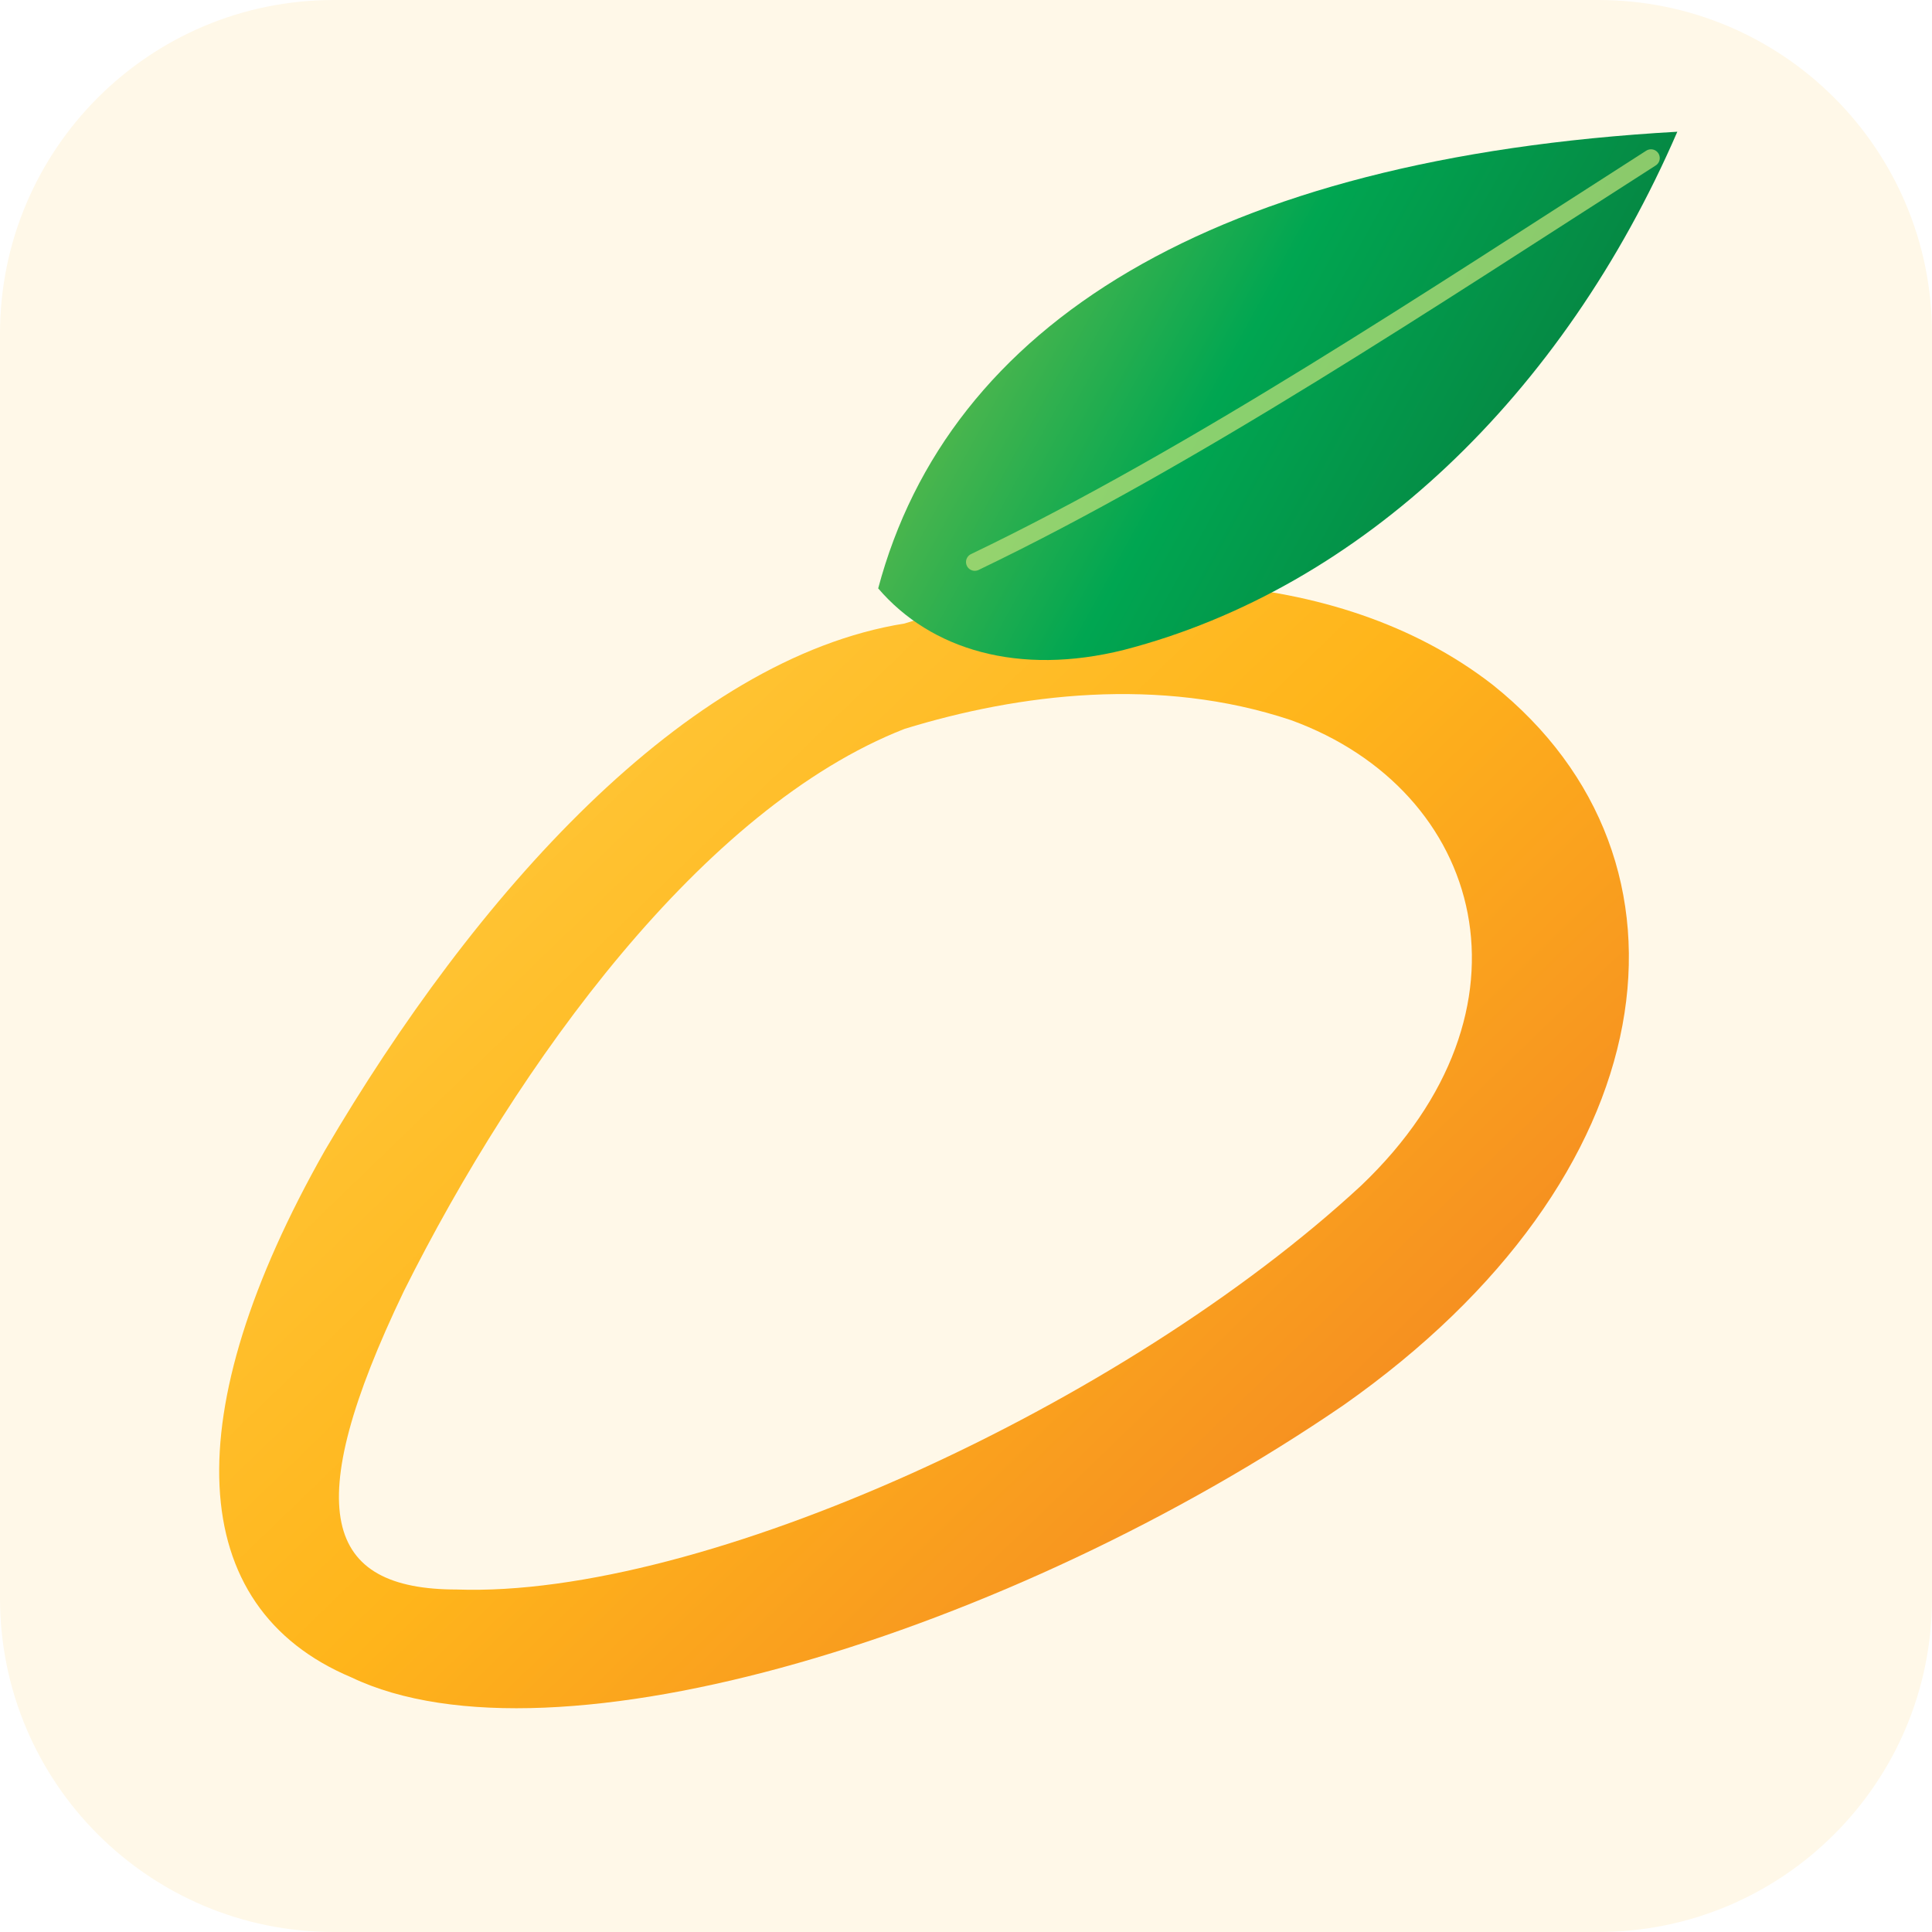
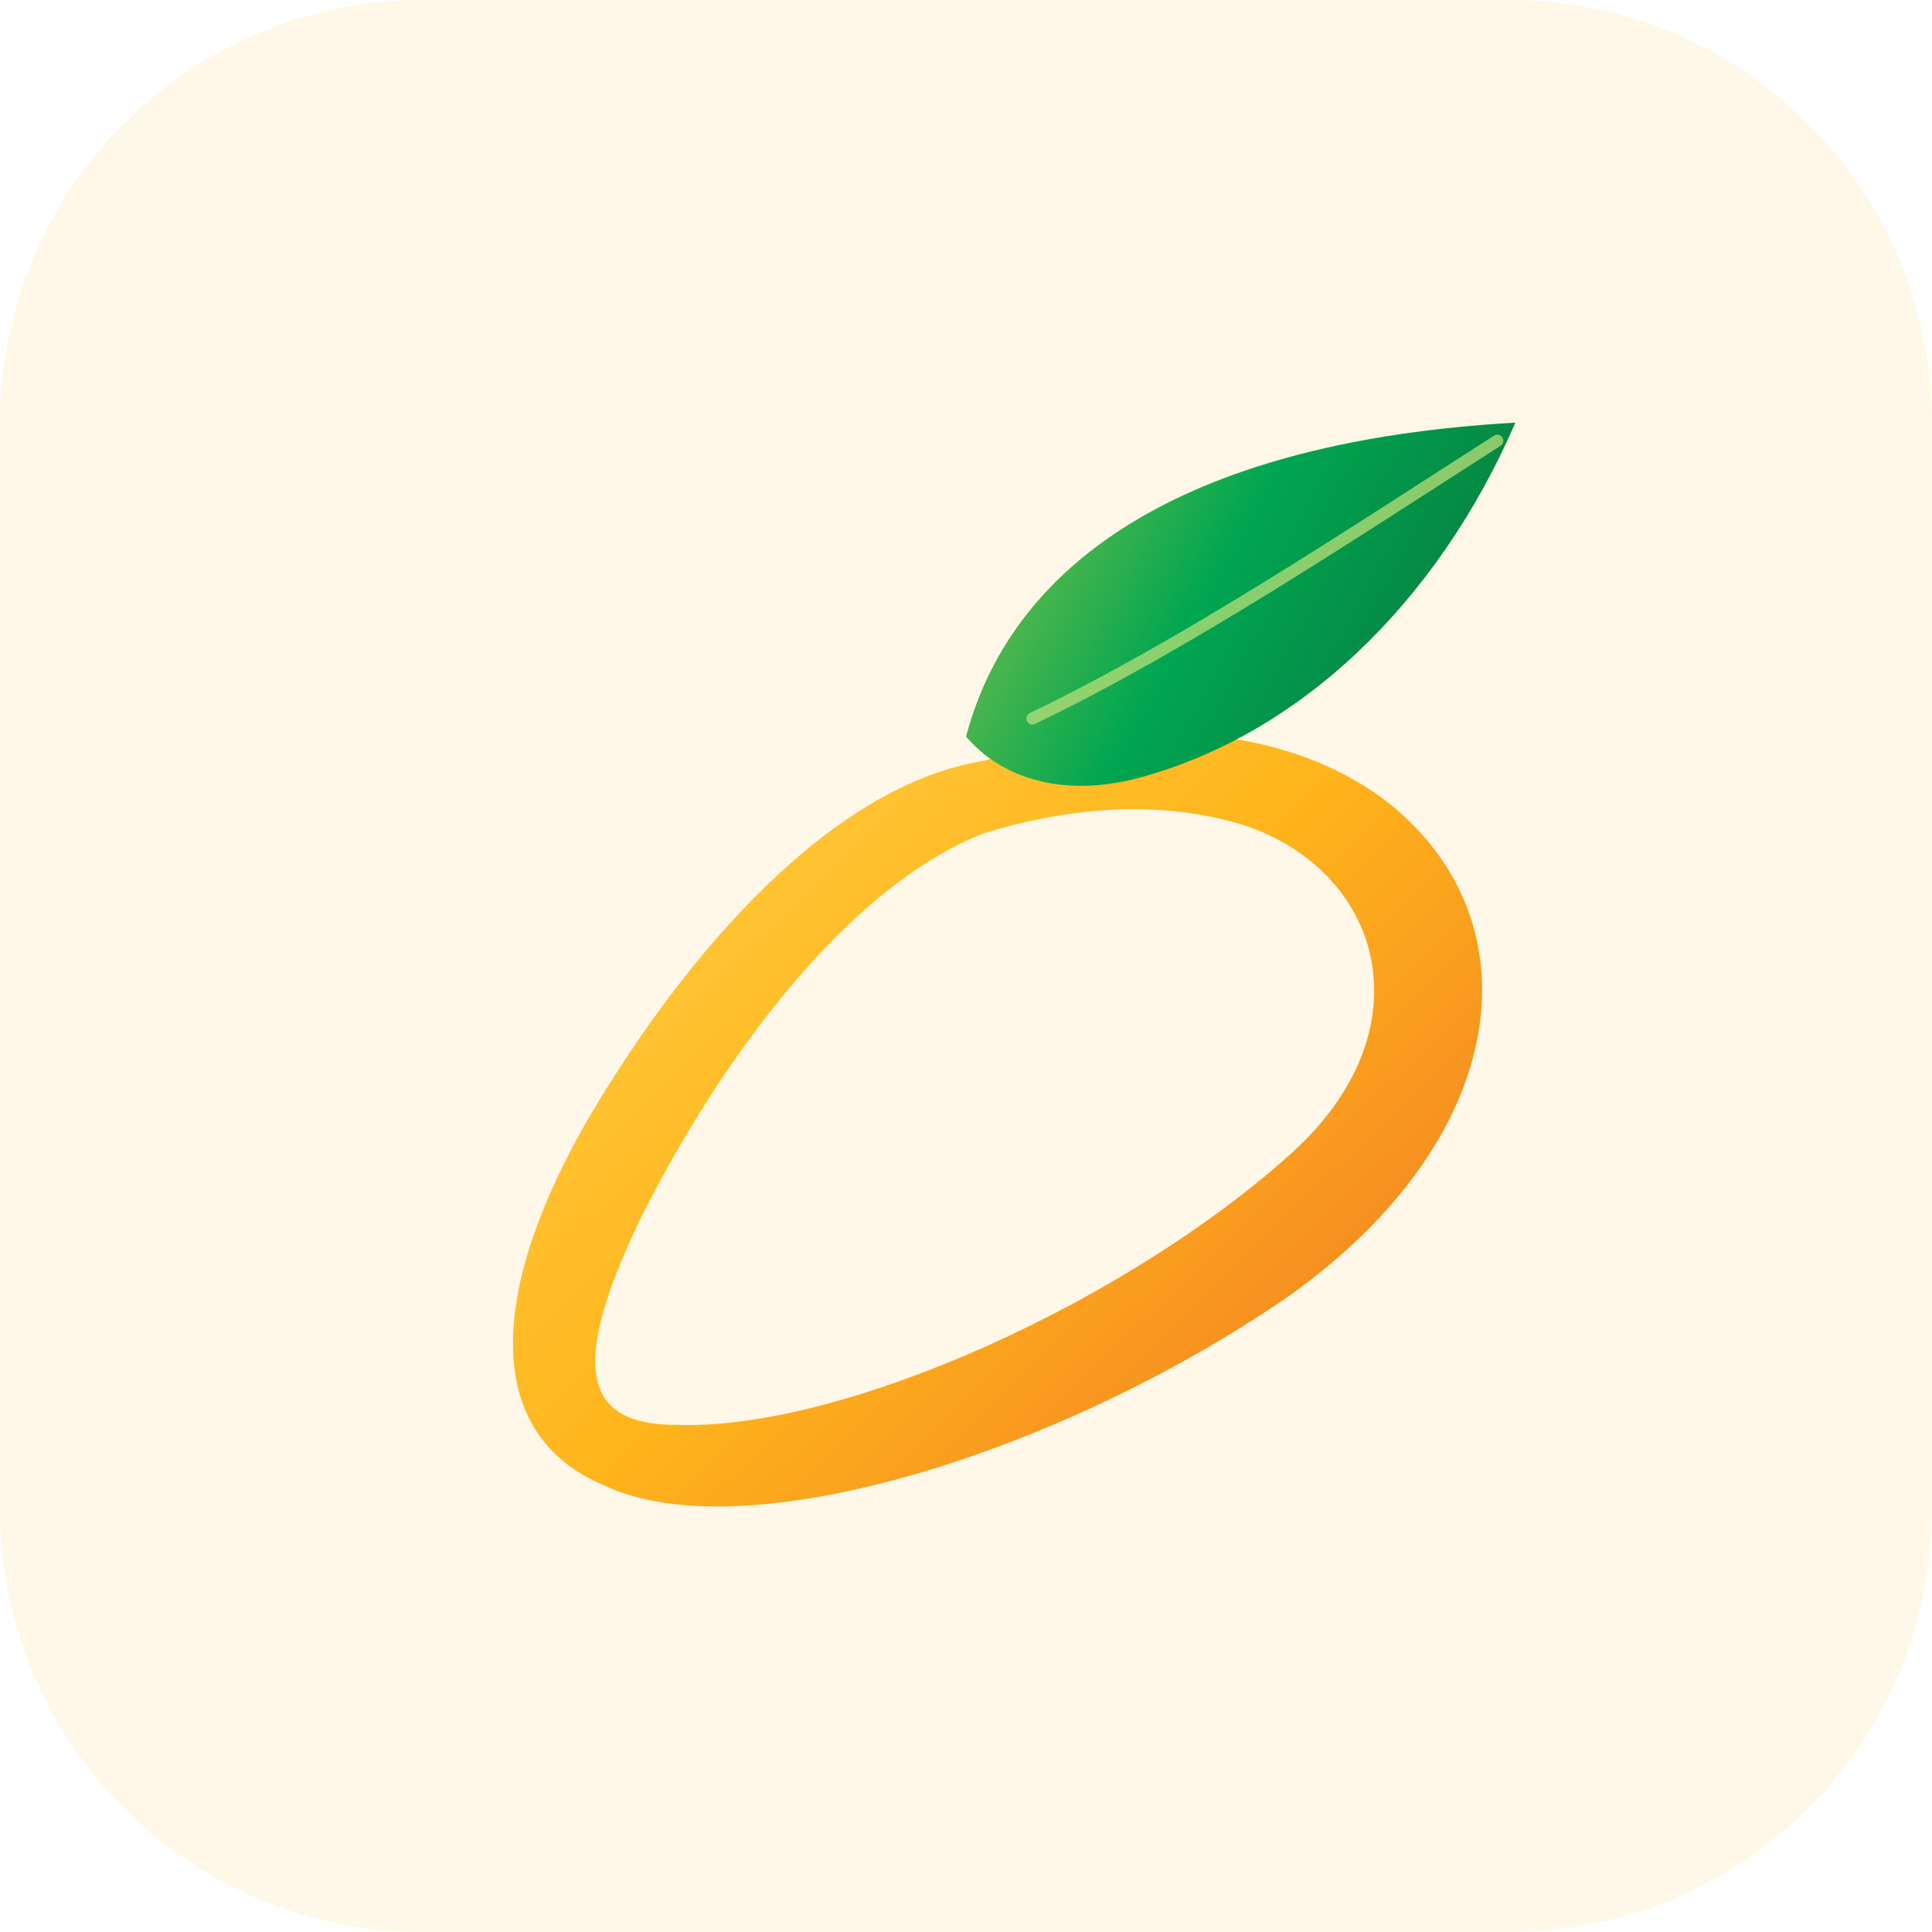
- <svg xmlns="http://www.w3.org/2000/svg" viewBox="0 0 220 220" role="img" aria-labelledby="title">
-   <rect width="220" height="220" rx="38" fill="#fff8e8" />
-   <defs>
-     <linearGradient id="mango" x1="30" y1="25" x2="175" y2="175" gradientUnits="userSpaceOnUse">
-       <stop stop-color="#FFD34D" />
-       <stop offset=".52" stop-color="#FFB51B" />
-       <stop offset="1" stop-color="#F07824" />
-     </linearGradient>
-     <linearGradient id="leaf" x1="88" y1="8" x2="170" y2="53" gradientUnits="userSpaceOnUse">
-       <stop stop-color="#8BC34A" />
-       <stop offset=".5" stop-color="#00A651" />
-       <stop offset="1" stop-color="#087C3E" />
-     </linearGradient>
-   </defs>
-   <g transform="translate(12 10)">
-     <path d="M91 61C66 65 42 92 25 121C8 151 9 173 28 181C51 192 103 176 141 150C178 124 183 88 158 68C140 54 113 54 91 61Z" fill="url(#mango)" />
-     <path d="M91 73C68 82 47 111 34 137C22 162 25 171 40 171C68 172 116 150 143 125C164 105 157 80 135 72C120 67 104 69 91 73Z" fill="#fff8e8" />
-     <path d="M88 57C96 27 126 8 179 5C166 35 143 57 116 64C104 67 94 64 88 57Z" fill="url(#leaf)" />
-     <path d="M99 54C124 42 151 24 176 8" fill="none" stroke="#B8DF78" stroke-width="2" stroke-linecap="round" opacity=".75" />
-   </g>
+ <svg xmlns="http://www.w3.org/2000/svg" viewBox="0 0 512 512">
+   <rect width="512" height="512" rx="112" fill="#fff8e8" />
+   <svg x="96" y="96" width="320" height="320" viewBox="0 0 200 200" preserveAspectRatio="xMidYMid meet">
+     <defs>
+       <linearGradient id="mango" x1="30" y1="25" x2="175" y2="175" gradientUnits="userSpaceOnUse">
+         <stop stop-color="#FFD34D" />
+         <stop offset=".52" stop-color="#FFB51B" />
+         <stop offset="1" stop-color="#F07824" />
+       </linearGradient>
+       <linearGradient id="leaf" x1="88" y1="8" x2="170" y2="53" gradientUnits="userSpaceOnUse">
+         <stop stop-color="#8BC34A" />
+         <stop offset=".5" stop-color="#00A651" />
+         <stop offset="1" stop-color="#087C3E" />
+       </linearGradient>
+     </defs>
+     <g transform="translate(12 5)">
+       <path d="M91 61C66 65 42 92 25 121C8 151 9 173 28 181C51 192 103 176 141 150C178 124 183 88 158 68C140 54 113 54 91 61Z" fill="url(#mango)" />
+       <path d="M91 73C68 82 47 111 34 137C22 162 25 171 40 171C68 172 116 150 143 125C164 105 157 80 135 72C120 67 104 69 91 73Z" fill="#fff8e8" />
+       <path d="M88 57C96 27 126 8 179 5C166 35 143 57 116 64C104 67 94 64 88 57Z" fill="url(#leaf)" />
+       <path d="M99 54C124 42 151 24 176 8" fill="none" stroke="#B8DF78" stroke-width="2" stroke-linecap="round" opacity=".75" />
+     </g>
+   </svg>
</svg>
